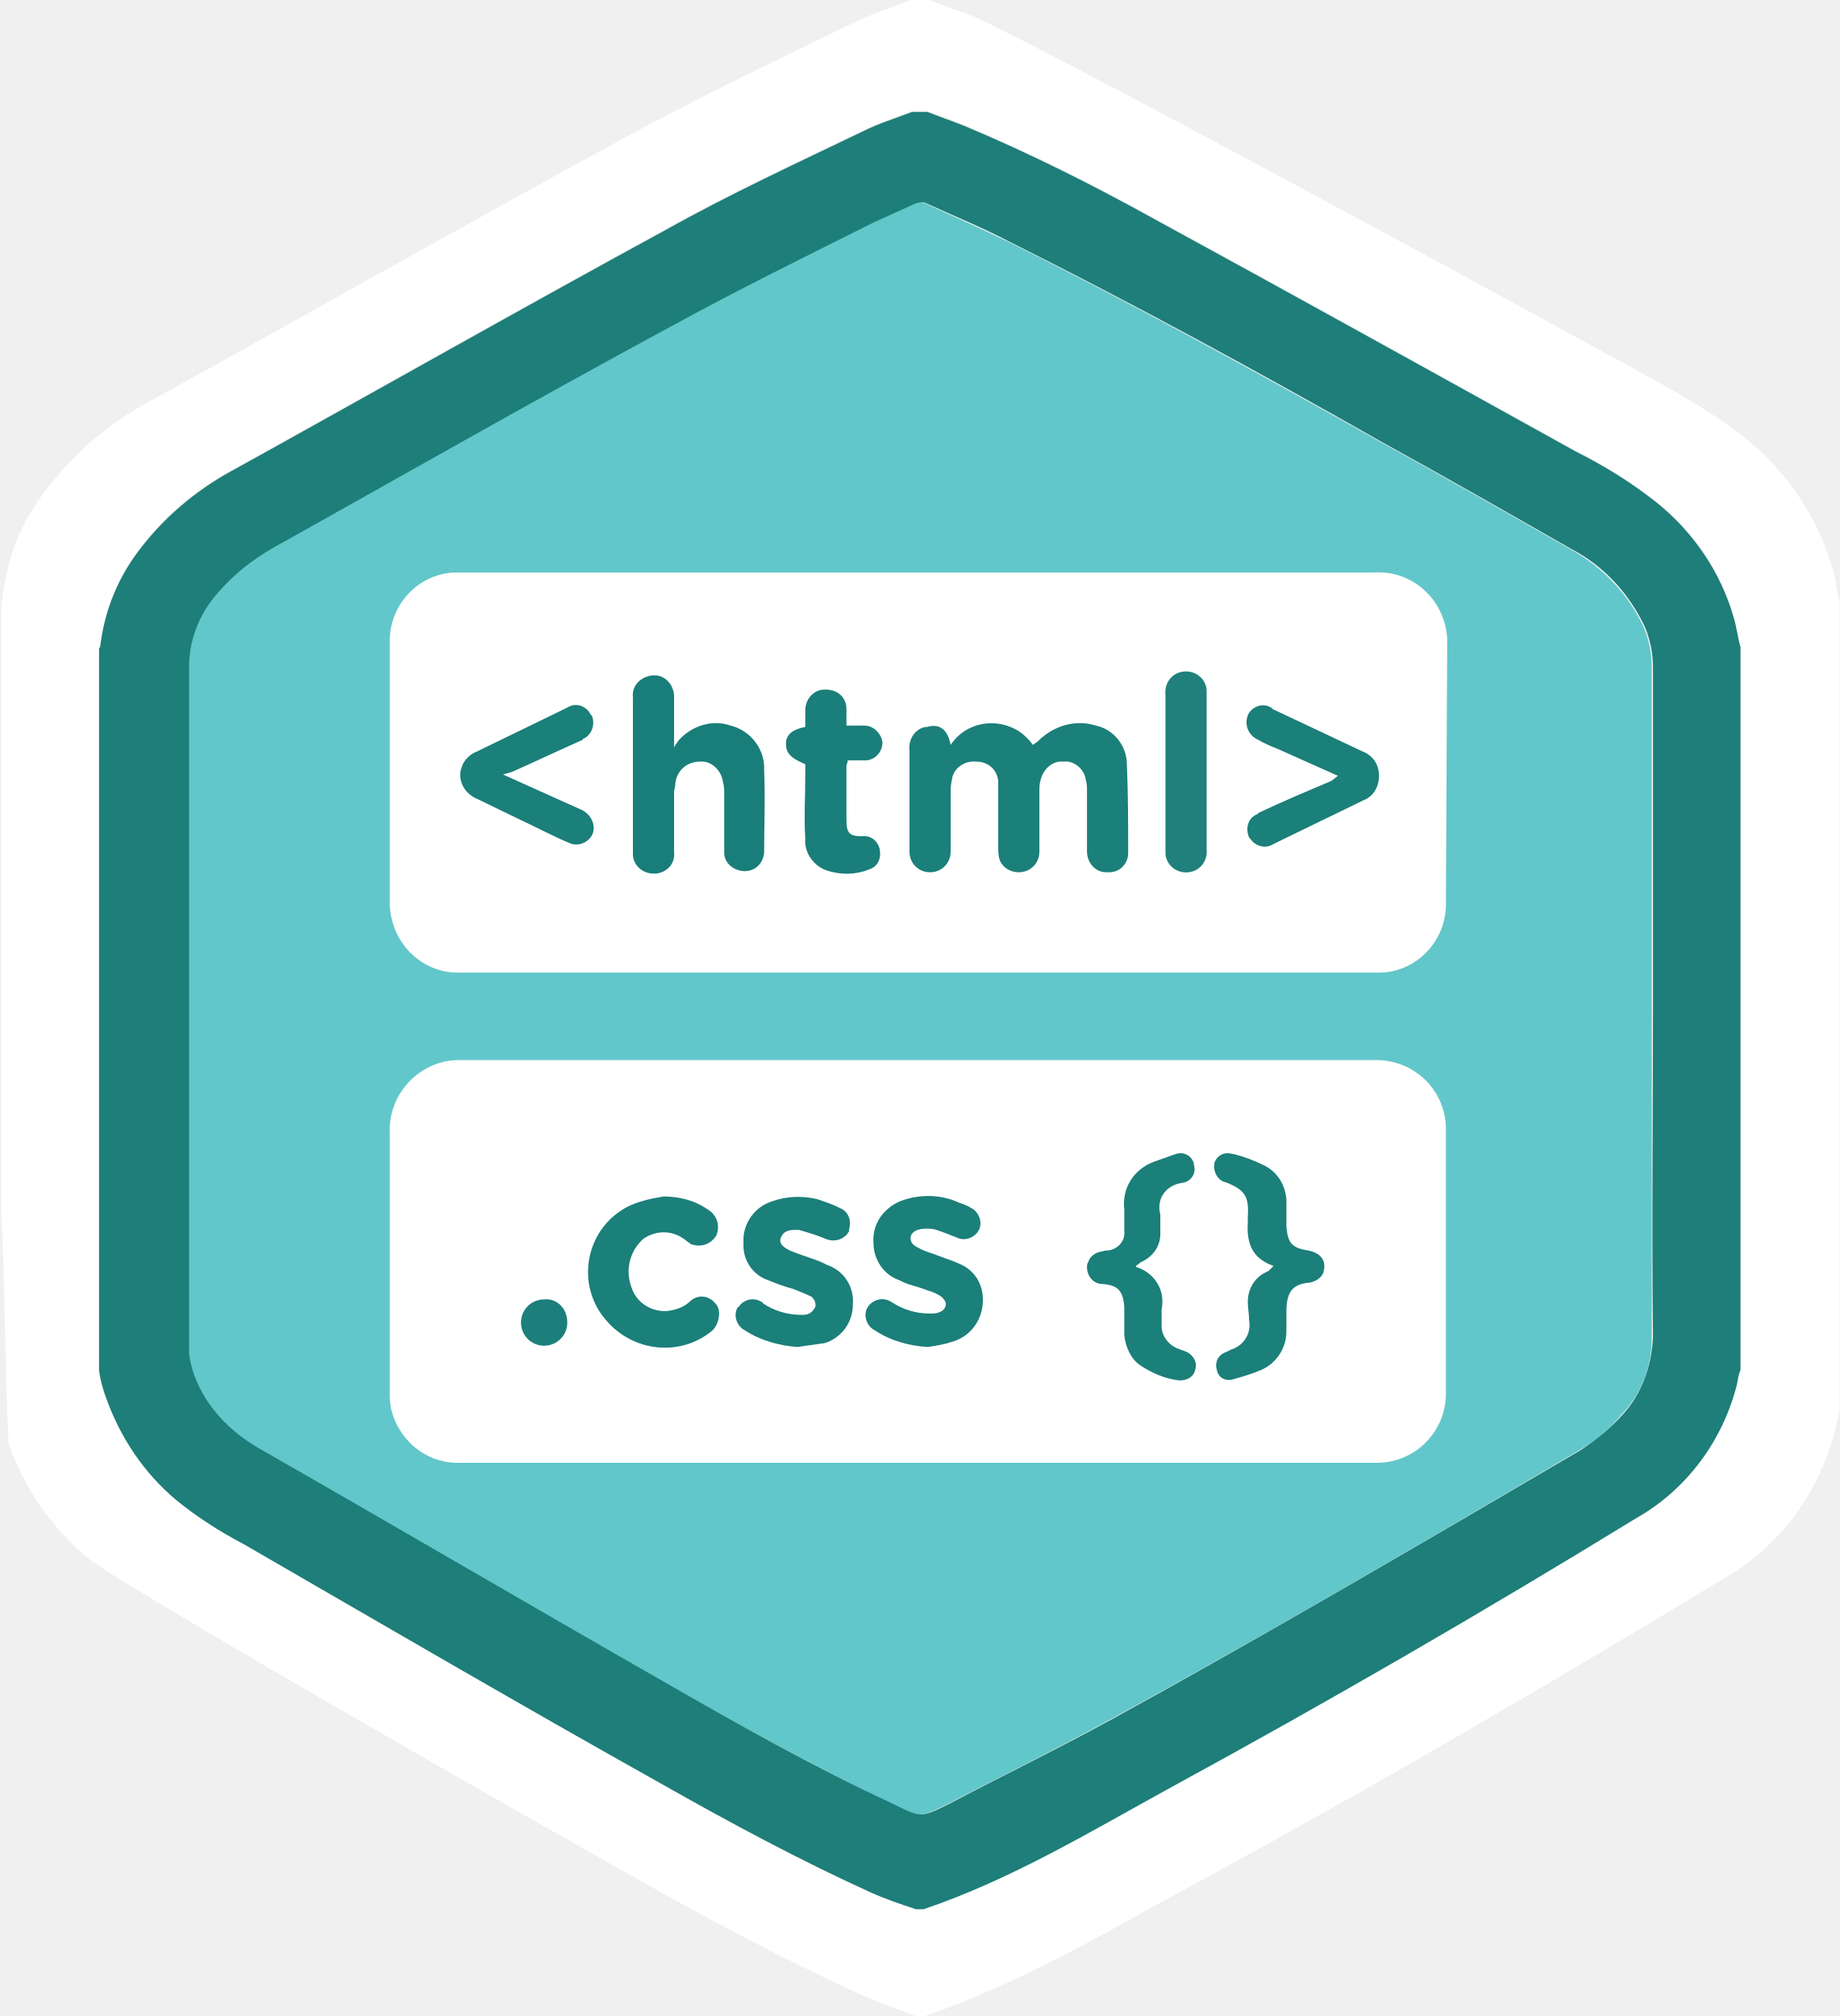
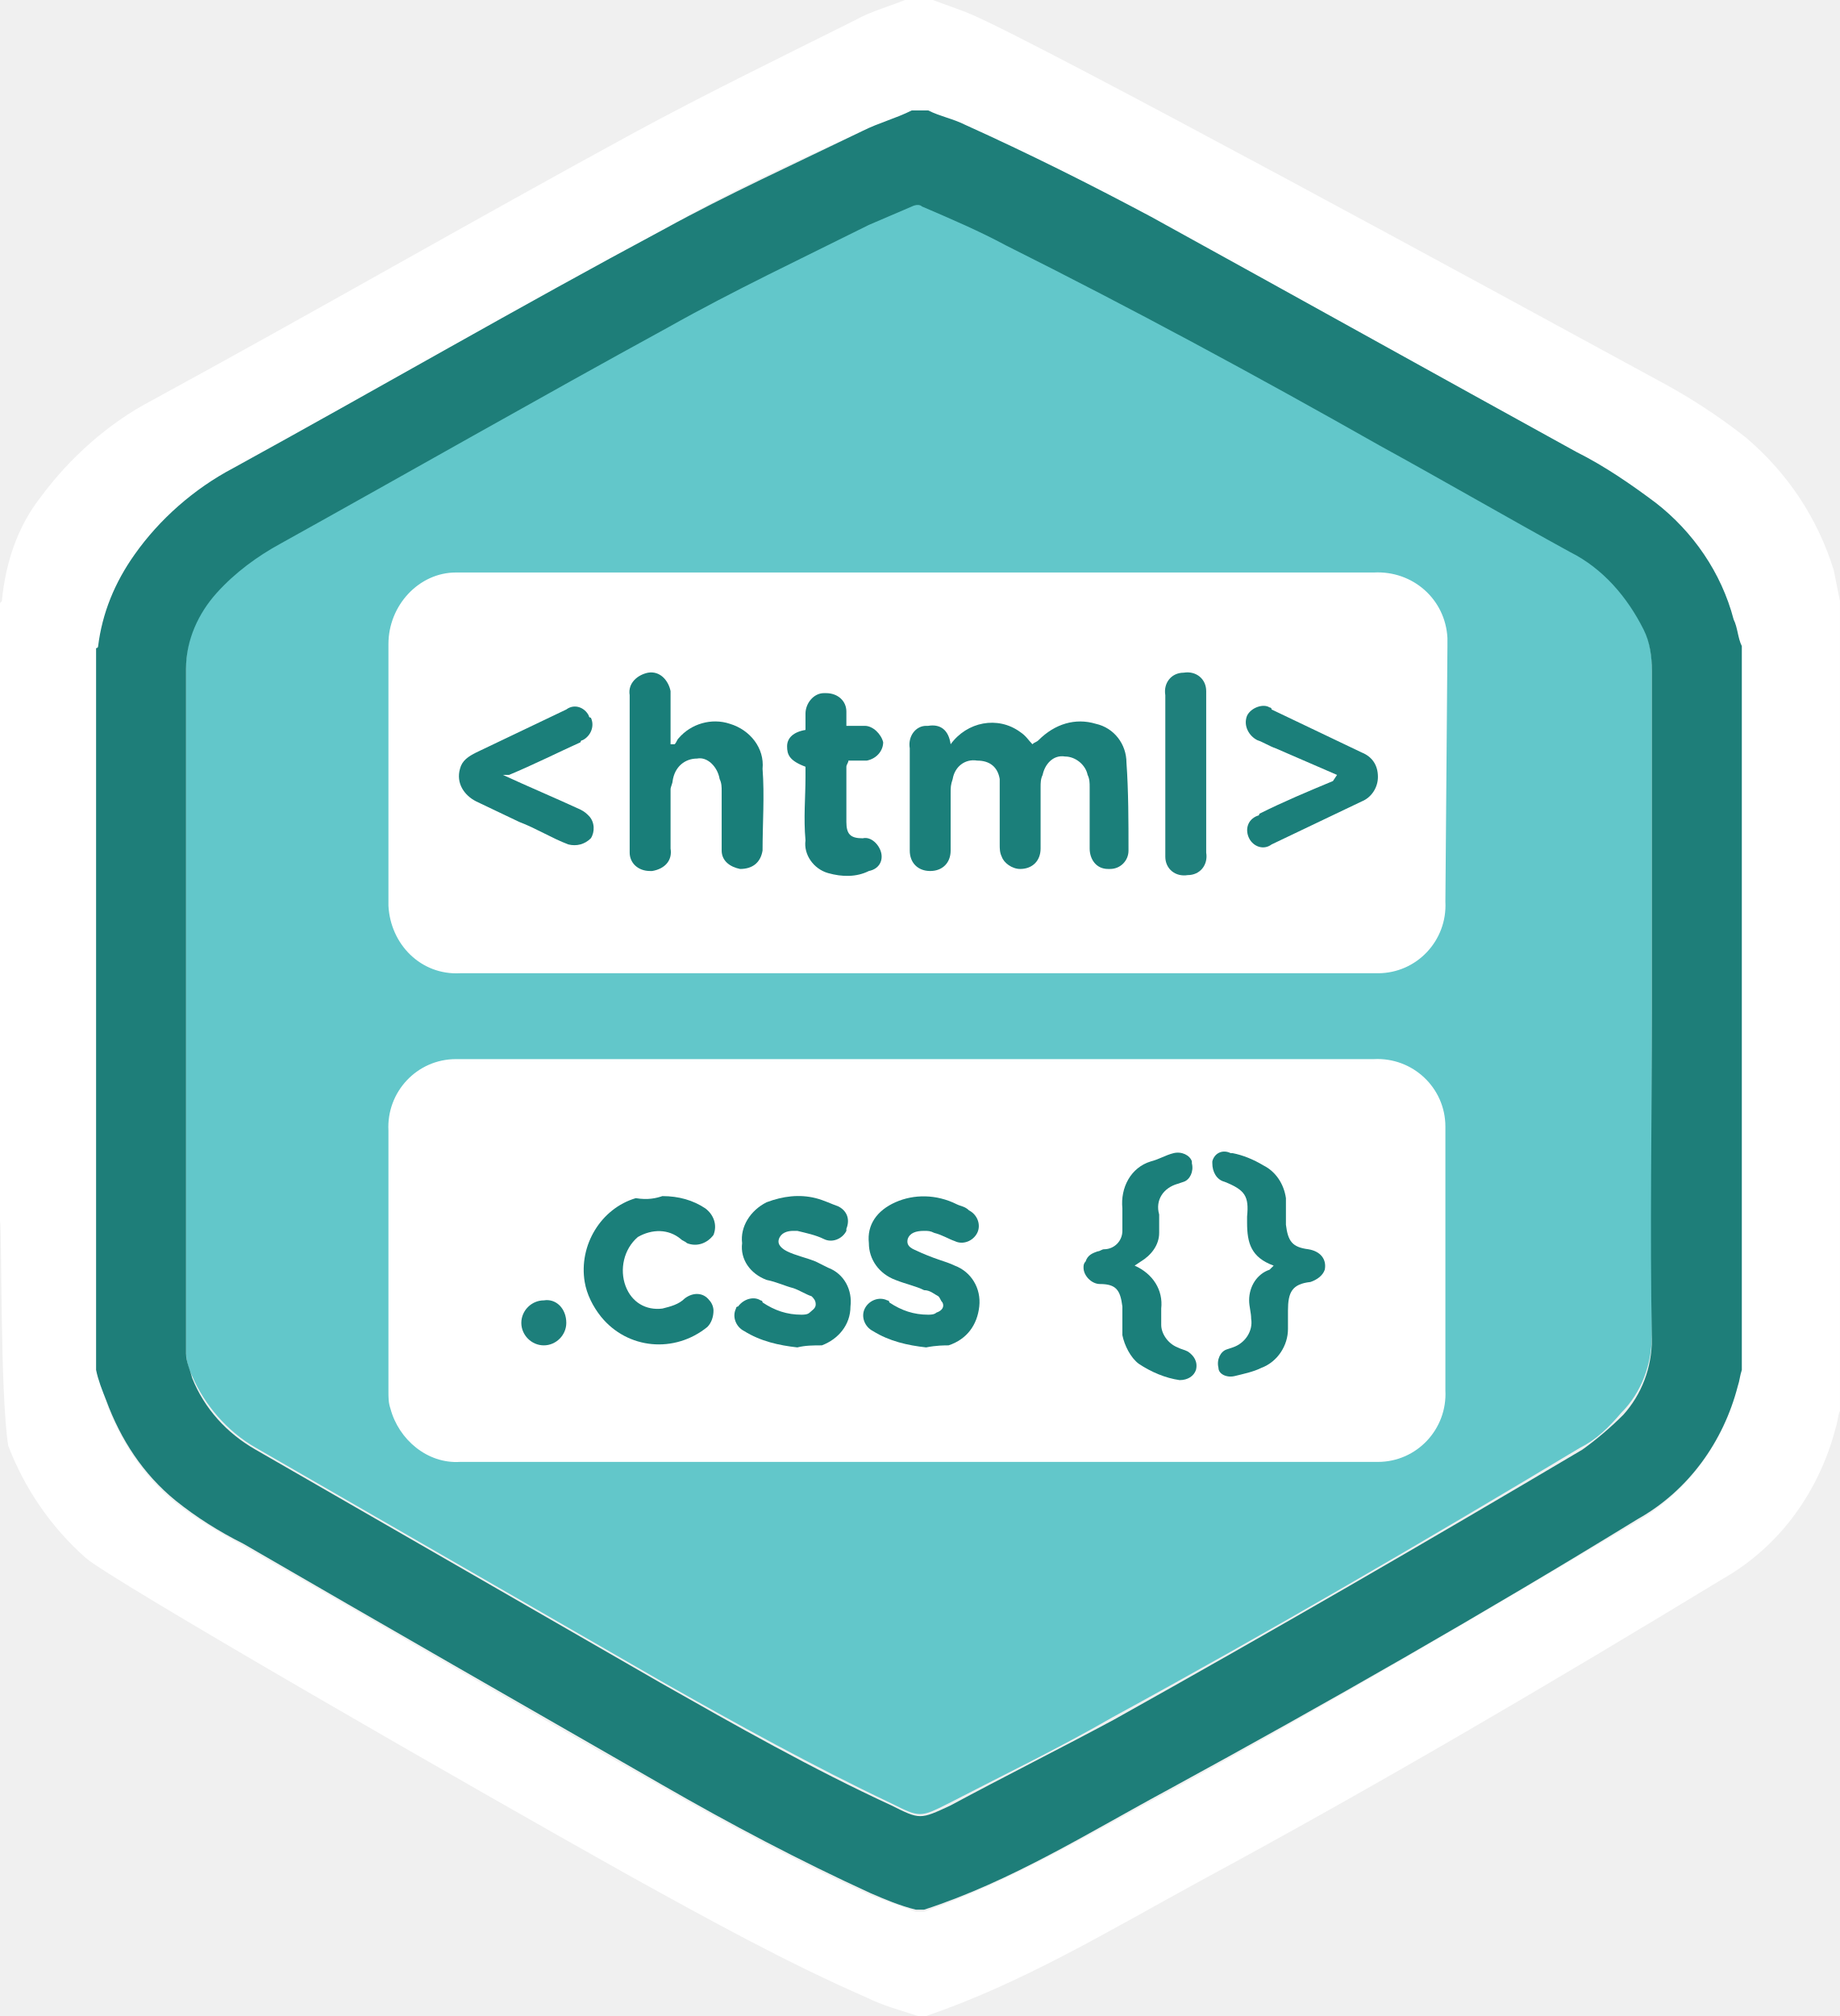
- <svg xmlns="http://www.w3.org/2000/svg" version="1.1" id="Слой_1" x="0px" y="0px" viewBox="0 0 143 156.7" style="enable-background:new 0 0 143 156.7;" xml:space="preserve">
+ <svg xmlns="http://www.w3.org/2000/svg" version="1.1" id="Слой_1" x="0px" y="0px" viewBox="0 0 90 98.6" style="enable-background:new 0 0 90 98.6;" xml:space="preserve">
  <style type="text/css">
	.st0{fill:#FFFFFF;}
	.st1{fill:#62C7CA;}
	.st2{fill:#1E7E79;}
	.st3{fill:#1B7F7A;}
	.st4{fill:#1D7F7B;}
	.st5{fill:#197E79;}
	.st6{fill:#1A7E7A;}
	.st7{fill:#1F807C;}
</style>
  <g>
-     <path class="st0" d="M142.5,44.3c-1.2-4.1-3.6-7.7-6.9-10.3c-2.2-1.7-4.5-3.1-6.9-4.4C116.4,22.8,81,3.6,75.5,1.2   c-1.1-0.4-2.2-0.8-3.3-1.2h-1.4c-1.4,0.6-2.9,1-4.3,1.7c-5.8,2.8-11.6,5.6-17.2,8.6c-12.5,6.8-25,13.9-37.5,20.8   c-3.4,1.8-6.4,4.4-8.6,7.5c-1.7,2.3-2.7,5-3,7.9c0,0.1,0,0.2-0.1,0.3v48c0.2,0.9,0.4,16.7,0.6,17.5c1.2,3.4,3.3,6.4,6,8.7   c1.7,1.6,30.1,17.9,42.4,24.8c6,3.4,12,6.6,18.2,9.4c1.3,0.6,2.6,1,3.9,1.5h0.7c7.6-2.6,14.4-6.7,21.4-10.5   c13.8-7.5,27.3-15.4,40.7-23.5c4.4-2.5,7.5-6.8,8.7-11.7c0.1-0.4,0.2-0.9,0.3-1.3V46.8C142.8,46,142.7,45.1,142.5,44.3z    M135.3,106.4c-0.1,0.4-0.1,0.8-0.3,1.2c-1.1,4.4-3.9,8.2-7.8,10.4c-12,7.2-24.1,14.3-36.3,21c-6.2,3.4-12.3,7-19.1,9.4h-0.6   c-1.2-0.4-2.3-0.8-3.5-1.3c-5.6-2.5-10.9-5.4-16.2-8.4c-10.9-6.2-21.8-12.5-32.6-18.8c-1.8-0.9-3.6-2.1-5.2-3.4   c-2.5-2.1-4.3-4.8-5.4-7.8c-0.2-0.8-0.4-1.5-0.6-2.3V50.3c0-0.1,0.1-0.2,0.1-0.2c0.3-2.5,1.2-4.9,2.7-7c2-2.8,4.6-5.1,7.7-6.7   c11.2-6.2,22.3-12.5,33.5-18.6c5-2.8,10.2-5.2,15.4-7.7c1.2-0.6,2.5-1,3.8-1.5h1.2c1,0.4,2,0.7,2.9,1.1c4.9,2.1,9.8,4.5,14.5,7.1   c11,6,22,12.1,33,18.2c2.2,1.1,4.2,2.4,6.2,3.9c3,2.3,5.1,5.5,6.1,9.1c0.2,0.7,0.3,1.5,0.5,2.3L135.3,106.4z" />
-     <rect x="27.8" y="41.2" class="st0" width="86.9" height="74.3" />
-     <path class="st1" d="M128.4,78.3V51.9c0-1.1-0.2-2.1-0.6-3.1c-1.2-2.6-3.2-4.7-5.7-6.1c-4.9-2.8-9.8-5.6-14.7-8.3   c-9.6-5.4-19.2-10.7-29-15.6c-2.1-1-4.3-2-6.5-3c-0.3-0.1-0.6-0.1-0.8,0c-1.1,0.5-2.3,0.9-3.3,1.5c-5.2,2.6-10.5,5.2-15.6,8   C42,30.8,32,36.5,22,42.1c-1.9,1-3.6,2.2-5,3.8c-1.5,1.6-2.4,3.7-2.4,5.9c0,17.7,0,35.5,0,53.2c0,0.7,0.1,1.3,0.4,1.9   c1,2.3,2.7,4.3,4.9,5.6c10.5,6,20.9,12.1,31.4,18.1c5.9,3.4,11.9,6.6,18,9.6c2.2,1.1,2.2,1.1,4.4,0c4.3-2.2,8.5-4.3,12.7-6.6   c12.3-6.7,24.4-13.8,36.4-20.9c1.2-0.7,2.3-1.6,3.2-2.7c1.6-1.6,2.4-3.8,2.4-6C128.4,95.4,128.4,86.8,128.4,78.3z M112.4,108.1   c0.1,3-2.2,5.5-5.2,5.6c-0.1,0-0.2,0-0.3,0H35.8c-2.6,0.1-4.8-1.7-5.4-4.2c-0.1-0.5-0.1-0.9-0.1-1.4c0-6.7,0-13.4,0-20.1   c-0.1-3,2.3-5.5,5.2-5.6c0.1,0,0.2,0,0.3,0h71c3-0.1,5.5,2.2,5.6,5.2c0,0.1,0,0.3,0,0.4L112.4,108.1z M112.4,70.1   c0.1,3-2.3,5.5-5.2,5.5c-0.1,0-0.2,0-0.3,0H35.8c-3,0.1-5.4-2.3-5.5-5.3c0-0.1,0-0.1,0-0.2V50c-0.1-3,2.3-5.5,5.2-5.5   c0.1,0,0.2,0,0.3,0h71c3-0.2,5.5,2.1,5.7,5.1c0,0.2,0,0.4,0,0.6L112.4,70.1z" />
-     <path class="st2" d="M134.8,48.1c-1-3.6-3.2-6.8-6.1-9.1c-1.9-1.5-4-2.8-6.2-3.9c-11-6.1-22-12.2-33-18.2c-4.7-2.6-9.5-5-14.5-7.1   c-1-0.4-1.9-0.7-2.9-1.1h-1.2c-1.3,0.5-2.6,0.9-3.8,1.5c-5.2,2.5-10.4,4.9-15.4,7.7c-11.2,6.1-22.3,12.4-33.5,18.6   c-3,1.6-5.7,3.9-7.7,6.7c-1.5,2.1-2.4,4.5-2.7,7c0,0.1-0.1,0.2-0.1,0.2v56.1c0.1,0.8,0.3,1.5,0.6,2.3c1.1,3,2.9,5.7,5.4,7.8   c1.6,1.3,3.3,2.4,5.2,3.4c10.9,6.3,21.7,12.6,32.6,18.7c5.3,3,10.7,5.9,16.2,8.4c1.1,0.5,2.3,0.9,3.5,1.3h0.6   c6.8-2.3,12.9-6,19.1-9.4c12.3-6.7,24.4-13.7,36.3-21c3.9-2.2,6.7-6,7.8-10.3c0.1-0.4,0.1-0.8,0.3-1.2V50.3   C135.1,49.6,135,48.8,134.8,48.1z M126.1,110c-0.9,1-2,1.9-3.2,2.7c-12.1,7.1-24.2,14.2-36.4,20.9c-4.2,2.3-8.5,4.4-12.7,6.6   c-2.2,1.1-2.2,1.1-4.4,0c-6.2-2.9-12.1-6.2-18-9.6c-10.5-6-20.9-12.1-31.4-18.1c-2.2-1.3-4-3.2-4.9-5.6c-0.2-0.6-0.4-1.3-0.4-1.9   c0-17.7,0-35.5,0-53.2c0-2.2,0.9-4.3,2.4-5.9c1.4-1.6,3.1-2.8,5-3.8c10-5.6,20-11.3,30.2-16.8c5.1-2.8,10.4-5.4,15.6-8   c1.1-0.5,2.2-1,3.3-1.5c0.3-0.1,0.6-0.1,0.8,0c2.2,1,4.4,1.9,6.5,3c9.8,4.9,19.5,10.2,29,15.6c4.9,2.7,9.8,5.5,14.7,8.3   c2.5,1.3,4.5,3.5,5.7,6.1c0.4,1,0.6,2,0.6,3.1v26.4c0,8.5-0.1,17.1,0,25.6C128.4,106.2,127.6,108.4,126.1,110z" />
-     <path class="st3" d="M62,104.7c-1.4-0.1-2.9-0.5-4.1-1.3c-0.6-0.3-0.9-1.1-0.6-1.7c0,0,0-0.1,0.1-0.1c0.4-0.6,1.2-0.8,1.8-0.4   c0,0,0.1,0,0.1,0.1c0.9,0.6,1.9,0.9,3,0.9c0.2,0,0.4,0,0.6-0.1c0.2-0.1,0.4-0.3,0.5-0.6c0-0.3-0.1-0.5-0.3-0.7   c-0.4-0.2-0.9-0.4-1.4-0.6c-0.7-0.2-1.3-0.4-2-0.7c-1.2-0.4-2-1.6-1.9-2.9c-0.1-1.3,0.7-2.6,1.9-3.1c1.2-0.5,2.5-0.6,3.8-0.3   c0.6,0.2,1.2,0.4,1.8,0.7c0.7,0.3,0.9,1,0.7,1.7c0,0,0,0,0,0.1c-0.3,0.6-1.1,0.9-1.8,0.6c-0.7-0.3-1.4-0.5-2.1-0.7   c-0.1,0-0.2,0-0.3,0c-0.5,0-0.9,0.1-1.1,0.6s0.3,0.8,0.7,1c0.7,0.3,1.4,0.5,2.2,0.8c0.3,0.1,0.6,0.3,0.9,0.4c1.2,0.5,1.9,1.7,1.8,3   c0,1.4-0.9,2.6-2.2,3C63.3,104.5,62.7,104.6,62,104.7z" />
-     <path class="st3" d="M72.1,104.7c-1.5-0.1-2.9-0.5-4.1-1.3c-0.6-0.3-0.9-1.1-0.6-1.7c0.3-0.6,1.1-0.9,1.7-0.6   c0.1,0,0.1,0.1,0.2,0.1c0.9,0.6,1.9,0.9,3,0.9c0.2,0,0.5,0,0.7-0.1c0.4-0.1,0.6-0.5,0.5-0.8c-0.1-0.2-0.2-0.3-0.3-0.4   c-0.3-0.2-0.7-0.4-1.1-0.5c-0.7-0.3-1.5-0.4-2.2-0.8c-1.2-0.4-2-1.6-2-2.9c-0.1-1.4,0.7-2.6,2-3.2c1.5-0.6,3.2-0.6,4.7,0.1   c0.3,0.1,0.6,0.2,0.9,0.4c0.6,0.3,0.9,1.1,0.6,1.7s-1.1,0.9-1.7,0.6l0,0c-0.5-0.2-1-0.4-1.6-0.6c-0.3-0.1-0.5-0.1-0.8-0.1   c-0.6,0-1.1,0.2-1.2,0.6c-0.1,0.6,0.4,0.8,0.8,1s1.1,0.4,1.6,0.6s0.9,0.3,1.3,0.5c1.3,0.5,2,1.7,1.9,3.1c-0.1,1.4-1,2.6-2.4,3   C73.4,104.5,72.8,104.6,72.1,104.7z" />
-     <path class="st3" d="M51.6,93c1.2,0,2.4,0.3,3.4,1c0.7,0.4,1,1.2,0.7,2c-0.4,0.7-1.2,1-2,0.7c-0.1-0.1-0.3-0.2-0.4-0.3   c-1-0.8-2.3-0.8-3.3-0.1c-1.1,1-1.4,2.5-0.9,3.8c0.4,1.2,1.6,1.9,2.8,1.8c0.7-0.1,1.3-0.3,1.8-0.8c0.6-0.5,1.4-0.4,1.9,0.2   c0.2,0.2,0.3,0.5,0.3,0.8c0,0.5-0.2,1-0.5,1.3c-2.5,2.1-6.2,1.7-8.3-0.8c-0.7-0.8-1.1-1.7-1.3-2.7c-0.5-2.9,1.2-5.7,4-6.5   C50.4,93.2,51,93.1,51.6,93z" />
-     <path class="st3" d="M88.3,98.4c0,0.1,0,0.1,0.1,0.1c1.4,0.5,2.2,1.8,1.9,3.3c0,0.4,0,0.9,0,1.3c0,0.7,0.5,1.4,1.2,1.7   c0.3,0.1,0.5,0.2,0.8,0.3c0.5,0.3,0.8,0.8,0.6,1.4c-0.1,0.5-0.6,0.8-1.2,0.8c-1.1-0.1-2.2-0.6-3.1-1.2c-0.7-0.5-1.1-1.4-1.2-2.3   c0-0.7,0-1.5,0-2.2c-0.1-1.3-0.5-1.7-1.7-1.8c-0.7,0-1.2-0.6-1.2-1.3c0-0.1,0-0.3,0.1-0.4c0.1-0.4,0.5-0.7,0.9-0.8   c0.2,0,0.3-0.1,0.5-0.1c0.8,0,1.5-0.7,1.4-1.5c0-0.6,0-1.2,0-1.7c-0.2-1.6,0.7-3.1,2.3-3.7c0.6-0.2,1.1-0.4,1.7-0.6   c0.6-0.2,1.2,0.1,1.4,0.7c0,0,0,0,0,0.1c0.2,0.6-0.1,1.2-0.7,1.4c0,0,0,0,0,0L91.6,92c-1.1,0.3-1.7,1.3-1.4,2.4c0,0.5,0,1,0,1.5   c0,1-0.6,1.8-1.5,2.2L88.3,98.4z" />
-     <path class="st3" d="M99,98.4c-1.7-0.6-2.1-1.8-2-3.4c0-0.1,0-0.3,0-0.4c0.1-1.6-0.2-2.1-1.7-2.7c-0.6-0.1-1-0.8-0.9-1.4   c0,0,0-0.1,0-0.1c0.2-0.6,0.8-0.9,1.4-0.7c0,0,0.1,0,0.1,0c0.8,0.2,1.6,0.5,2.4,0.9c1,0.5,1.6,1.5,1.7,2.6c0,0.7,0,1.4,0,2.1   c0.1,1.3,0.4,1.7,1.7,1.9c1,0.2,1.4,0.8,1.2,1.6c-0.1,0.5-0.6,0.8-1.1,0.9c-1.4,0.1-1.8,0.8-1.8,2.3c0,0.5,0,1,0,1.5   c0,1.3-0.8,2.5-2,3c-0.7,0.3-1.4,0.5-2.1,0.7c-0.6,0.2-1.2-0.1-1.3-0.7c0,0,0,0,0,0c-0.2-0.6,0.1-1.2,0.7-1.4c0,0,0,0,0,0l0.4-0.2   c1-0.3,1.6-1.3,1.4-2.3c0-0.5-0.1-0.9-0.1-1.4c0-1.1,0.6-2,1.6-2.4L99,98.4L99,98.4z" />
-     <path class="st4" d="M44.1,102.8c0,1-0.8,1.8-1.8,1.8c-1,0-1.8-0.8-1.8-1.8c0-1,0.8-1.8,1.8-1.8C43.3,100.9,44.1,101.7,44.1,102.8z   " />
-     <path class="st3" d="M73.9,57.9c1.2-1.8,3.6-2.2,5.4-1c0.4,0.3,0.7,0.6,1,1c0.1-0.1,0.3-0.2,0.4-0.3c1.2-1.2,2.9-1.7,4.5-1.2   c1.4,0.3,2.4,1.6,2.4,3c0.1,2.3,0.1,4.6,0.1,6.9c0,0.8-0.6,1.5-1.5,1.5c-0.1,0-0.2,0-0.2,0c-0.9,0-1.5-0.8-1.5-1.6c0,0,0,0,0,0   c0-1.6,0-3.1,0-4.7c0-0.3,0-0.6-0.1-0.9c-0.1-0.8-0.9-1.5-1.7-1.4c-0.9-0.1-1.6,0.6-1.8,1.4c-0.1,0.3-0.1,0.6-0.1,0.9   c0,1.6,0,3.1,0,4.7c0,0.9-0.7,1.6-1.6,1.6c-0.7,0-1.3-0.4-1.5-1c-0.1-0.3-0.1-0.7-0.1-1c0-1.4,0-2.9,0-4.3c0-0.3,0-0.5,0-0.8   c-0.1-0.9-0.8-1.5-1.7-1.5c-0.9-0.1-1.8,0.5-1.9,1.4c-0.1,0.4-0.1,0.7-0.1,1.1c0,1.5,0,3,0,4.5c0,0.9-0.7,1.6-1.6,1.6   s-1.6-0.7-1.6-1.6v-7.9c-0.1-0.9,0.5-1.7,1.3-1.8c0,0,0.1,0,0.1,0C73.1,56.2,73.7,56.8,73.9,57.9z" />
-     <path class="st5" d="M52.5,57.9c0.1-0.1,0.2-0.3,0.3-0.4c1-1.1,2.6-1.6,4-1.1c1.6,0.4,2.7,1.9,2.6,3.5c0.1,2.1,0,4.3,0,6.4   c-0.1,0.9-0.8,1.5-1.7,1.4c-0.8-0.1-1.4-0.7-1.4-1.4c0-1.5,0-3.1,0-4.6c0-0.3,0-0.6-0.1-0.9c-0.1-0.9-0.9-1.7-1.8-1.6   c-1,0-1.8,0.7-1.9,1.7c0,0.2-0.1,0.5-0.1,0.7c0,1.5,0,3,0,4.6c0.1,0.9-0.5,1.6-1.4,1.7c-0.1,0-0.1,0-0.2,0c-0.9,0-1.6-0.7-1.6-1.5   c0-0.1,0-0.2,0-0.2c0-4,0-8,0-12c-0.1-0.9,0.6-1.6,1.5-1.7s1.6,0.6,1.7,1.5c0,0.1,0,0.2,0,0.3c0,1.1,0,2.2,0,3.3v0.5L52.5,57.9z" />
-     <path class="st6" d="M65.8,56.4h1.4c0.7,0,1.3,0.6,1.4,1.3c0,0.7-0.5,1.3-1.2,1.4c-0.5,0-1,0-1.5,0c0,0.2-0.1,0.3-0.1,0.4   c0,1.4,0,2.8,0,4.3c0,1,0.3,1.2,1.2,1.2c0.7-0.1,1.3,0.4,1.4,1.1c0.1,0.7-0.2,1.3-0.9,1.5c-1,0.4-2.1,0.4-3.1,0.1   c-1.1-0.3-1.9-1.4-1.8-2.5c-0.1-1.7,0-3.3,0-5v-0.8c-1.2-0.5-1.5-0.9-1.5-1.6s0.5-1.1,1.5-1.3c0-0.4,0-0.9,0-1.3   c0-0.8,0.6-1.6,1.5-1.6c0,0,0.1,0,0.1,0c0.9,0,1.6,0.6,1.6,1.5c0,0,0,0.1,0,0.1C65.8,55.5,65.8,55.9,65.8,56.4z" />
-     <path class="st3" d="M39.1,60.2c2,0.9,4,1.8,6,2.7c0.3,0.1,0.5,0.3,0.7,0.5c0.4,0.5,0.5,1.2,0.1,1.7c-0.4,0.5-1.1,0.7-1.7,0.4   c-1.2-0.5-2.5-1.2-3.8-1.8l-3.3-1.6c-1-0.4-1.6-1.5-1.2-2.5c0.2-0.6,0.7-1,1.2-1.2l7-3.4c0.6-0.4,1.4-0.2,1.8,0.5   c0,0,0,0.1,0.1,0.1c0.3,0.7,0,1.5-0.6,1.8c0,0-0.1,0-0.1,0.1c-1.8,0.8-3.7,1.7-5.5,2.5L39.1,60.2z" />
-     <path class="st3" d="M104,60.3l-4.7-2.1c-0.5-0.2-1-0.4-1.5-0.7c-0.7-0.3-1.1-1.1-0.8-1.9c0,0,0,0,0,0c0.3-0.7,1.2-1,1.8-0.6   c0,0,0.1,0,0.1,0.1l7,3.3c0.8,0.3,1.3,1,1.3,1.9c0,0.8-0.4,1.6-1.2,1.9l-7,3.4c-0.6,0.4-1.4,0.2-1.8-0.4c0,0-0.1-0.1-0.1-0.1   c-0.3-0.7-0.1-1.5,0.6-1.8c0,0,0.1,0,0.1-0.1c1.9-0.9,3.8-1.7,5.7-2.5L104,60.3z" />
-     <path class="st7" d="M90.6,60v-6c-0.1-0.9,0.5-1.7,1.4-1.8c0.9-0.1,1.7,0.5,1.8,1.4c0,0.1,0,0.2,0,0.4v12c0.1,0.9-0.5,1.7-1.4,1.8   c-0.9,0.1-1.7-0.5-1.8-1.4c0-0.1,0-0.2,0-0.4V60z" />
+     <path class="st0" d="M89.7,27.9c-0.8-2.6-2.3-4.8-4.3-6.5c-1.4-1.1-2.8-2-4.3-2.8C73.2,14.3,51,2.2,47.5,0.7   c-0.7-0.3-1.4-0.5-2.1-0.8h-0.9c-0.9,0.4-1.8,0.6-2.7,1.1C38.2,2.8,34.5,4.6,31,6.5c-7.9,4.3-15.7,8.8-23.6,13.1   c-2.1,1.1-4,2.8-5.4,4.7c-1.1,1.4-1.7,3.1-1.9,5c0,0.1,0,0.1-0.1,0.2v30.2c0.1,0.6,0,8.4,0.4,11c0.8,2.1,2.1,4,3.8,5.5   c1.1,1,19,11.3,26.7,15.6c3.8,2.1,7.6,4.2,11.5,5.9c0.8,0.4,1.6,0.6,2.5,0.9h0.4C50,97,54.3,94.4,58.7,92   c8.7-4.7,17.2-9.7,25.6-14.8c2.8-1.6,4.7-4.3,5.5-7.4c0.1-0.3,0.1-0.6,0.2-0.8V29.4C89.9,28.9,89.8,28.4,89.7,27.9z M85.2,67   c-0.1,0.3-0.1,0.5-0.2,0.8c-0.7,2.8-2.5,5.2-4.9,6.6c-7.6,4.5-15.2,9-22.9,13.2c-3.9,2.1-7.7,4.4-12,5.9h-0.4   c-0.8-0.3-1.4-0.5-2.2-0.8c-3.5-1.6-6.9-3.4-10.2-5.3c-6.9-3.9-13.7-7.9-20.5-11.8c-1.1-0.6-2.3-1.3-3.3-2.1   c-1.6-1.3-2.7-3-3.4-4.9C5,67.9,4.9,67.5,4.8,67V31.6c0-0.1,0.1-0.1,0.1-0.1c0.2-1.6,0.8-3.1,1.7-4.4c1.3-1.8,2.9-3.2,4.8-4.2   c7.1-3.9,14-7.9,21.1-11.7c3.1-1.8,6.4-3.3,9.7-4.8c0.8-0.4,1.6-0.6,2.4-0.9h0.8c0.6,0.3,1.3,0.4,1.8,0.7c3.1,1.3,6.2,2.8,9.1,4.5   c6.9,3.8,13.9,7.6,20.8,11.5c1.4,0.7,2.6,1.5,3.9,2.5c1.9,1.4,3.2,3.5,3.8,5.7c0.1,0.4,0.2,0.9,0.3,1.4V67z" />
+     <rect x="17.4" y="25.9" class="st0" width="54.7" height="46.8" />
+     <path class="st1" d="M80.8,49.3V32.7c0-0.7-0.1-1.3-0.4-2c-0.8-1.6-2-3-3.6-3.8c-3.1-1.8-6.2-3.5-9.3-5.2c-6-3.4-12.1-6.7-18.3-9.8   c-1.3-0.6-2.7-1.3-4.1-1.9c-0.2-0.1-0.4-0.1-0.5,0c-0.7,0.3-1.4,0.6-2.1,0.9c-3.3,1.6-6.6,3.3-9.8,5c-6.4,3.5-12.7,7.1-19,10.6   c-1.2,0.6-2.3,1.4-3.1,2.4c-0.9,1-1.5,2.3-1.5,3.7c0,11.1,0,22.4,0,33.5c0,0.4,0.1,0.8,0.3,1.2c0.6,1.4,1.7,2.7,3.1,3.5   c6.6,3.8,13.2,7.6,19.8,11.4c3.7,2.1,7.5,4.2,11.3,6c1.4,0.7,1.4,0.7,2.8,0c2.7-1.4,5.4-2.7,8-4.2c7.7-4.2,15.4-8.7,22.9-13.2   c0.8-0.4,1.4-1,2-1.7c1-1,1.5-2.4,1.5-3.8C80.8,60,80.8,54.6,80.8,49.3z M70.7,68c0.1,1.9-1.4,3.5-3.3,3.5c-0.1,0-0.1,0-0.2,0H22.5   c-1.6,0.1-3-1.1-3.4-2.6C19,68.6,19,68.4,19,68c0-4.2,0-8.4,0-12.7c-0.1-1.9,1.4-3.5,3.3-3.5c0.1,0,0.1,0,0.2,0h44.7   c1.9-0.1,3.5,1.4,3.5,3.3c0,0.1,0,0.2,0,0.3V68z M70.7,44.1c0.1,1.9-1.4,3.5-3.3,3.5c-0.1,0-0.1,0-0.2,0H22.5   c-1.9,0.1-3.4-1.4-3.5-3.3c0-0.1,0-0.1,0-0.1V31.5C19,29.6,20.5,28,22.3,28c0.1,0,0.1,0,0.2,0h44.7c1.9-0.1,3.5,1.3,3.6,3.2   c0,0.1,0,0.3,0,0.4L70.7,44.1z" />
+     <path class="st2" d="M84.8,30.3c-0.6-2.3-2-4.3-3.8-5.7c-1.2-0.9-2.5-1.8-3.9-2.5c-6.9-3.8-13.9-7.7-20.8-11.5   c-3-1.6-6-3.1-9.1-4.5c-0.6-0.3-1.2-0.4-1.8-0.7h-0.8C43.8,5.8,43,6,42.2,6.4c-3.3,1.6-6.6,3.1-9.7,4.8c-7.1,3.8-14,7.8-21.1,11.7   c-1.9,1-3.6,2.5-4.8,4.2C5.6,28.5,5,30,4.8,31.6c0,0.1-0.1,0.1-0.1,0.1V67C4.8,67.5,5,68,5.2,68.5c0.7,1.9,1.8,3.6,3.4,4.9   c1,0.8,2.1,1.5,3.3,2.1c6.9,4,13.7,7.9,20.5,11.8c3.3,1.9,6.7,3.7,10.2,5.3c0.7,0.3,1.4,0.6,2.2,0.8h0.4c4.3-1.4,8.1-3.8,12-5.9   c7.7-4.2,15.4-8.6,22.9-13.2c2.5-1.4,4.2-3.8,4.9-6.5c0.1-0.3,0.1-0.5,0.2-0.8V31.6C85,31.2,85,30.7,84.8,30.3z M79.4,69.2   c-0.6,0.6-1.3,1.2-2,1.7c-7.6,4.5-15.2,8.9-22.9,13.2c-2.6,1.4-5.4,2.8-8,4.2C45,89,45,89,43.6,88.3c-3.9-1.8-7.6-3.9-11.3-6   c-6.6-3.8-13.2-7.6-19.8-11.4c-1.4-0.8-2.5-2-3.1-3.5c-0.1-0.4-0.3-0.8-0.3-1.2c0-11.1,0-22.4,0-33.5c0-1.4,0.6-2.7,1.5-3.7   c0.9-1,2-1.8,3.1-2.4c6.3-3.5,12.6-7.1,19-10.6c3.2-1.8,6.6-3.4,9.8-5c0.7-0.3,1.4-0.6,2.1-0.9c0.2-0.1,0.4-0.1,0.5,0   c1.4,0.6,2.8,1.2,4.1,1.9c6.2,3.1,12.3,6.4,18.3,9.8c3.1,1.7,6.2,3.5,9.3,5.2c1.6,0.8,2.8,2.2,3.6,3.8c0.3,0.6,0.4,1.3,0.4,2v16.6   c0,5.4-0.1,10.8,0,16.1C80.8,66.9,80.3,68.2,79.4,69.2z" />
+     <path class="st3" d="M39,65.9c-0.9-0.1-1.8-0.3-2.6-0.8C36,64.9,35.8,64.4,36,64c0,0,0-0.1,0.1-0.1c0.3-0.4,0.8-0.5,1.1-0.3   c0,0,0.1,0,0.1,0.1c0.6,0.4,1.2,0.6,1.9,0.6c0.1,0,0.3,0,0.4-0.1c0.1-0.1,0.3-0.2,0.3-0.4c0-0.2-0.1-0.3-0.2-0.4   c-0.3-0.1-0.6-0.3-0.9-0.4c-0.4-0.1-0.8-0.3-1.3-0.4c-0.8-0.3-1.3-1-1.2-1.8c-0.1-0.8,0.4-1.6,1.2-2c0.8-0.3,1.6-0.4,2.4-0.2   c0.4,0.1,0.8,0.3,1.1,0.4c0.4,0.2,0.6,0.6,0.4,1.1c0,0,0,0,0,0.1c-0.2,0.4-0.7,0.6-1.1,0.4c-0.4-0.2-0.9-0.3-1.3-0.4   c-0.1,0-0.1,0-0.2,0c-0.3,0-0.6,0.1-0.7,0.4c-0.1,0.3,0.2,0.5,0.4,0.6c0.4,0.2,0.9,0.3,1.4,0.5c0.2,0.1,0.4,0.2,0.6,0.3   c0.8,0.3,1.2,1.1,1.1,1.9c0,0.9-0.6,1.6-1.4,1.9C39.8,65.8,39.4,65.8,39,65.9z" />
+     <path class="st3" d="M45.3,65.9c-0.9-0.1-1.8-0.3-2.6-0.8c-0.4-0.2-0.6-0.7-0.4-1.1c0.2-0.4,0.7-0.6,1.1-0.4c0.1,0,0.1,0.1,0.1,0.1   c0.6,0.4,1.2,0.6,1.9,0.6c0.1,0,0.3,0,0.4-0.1c0.3-0.1,0.4-0.3,0.3-0.5c-0.1-0.1-0.1-0.2-0.2-0.3c-0.2-0.1-0.4-0.3-0.7-0.3   c-0.4-0.2-0.9-0.3-1.4-0.5c-0.8-0.3-1.3-1-1.3-1.8c-0.1-0.9,0.4-1.6,1.3-2c0.9-0.4,2-0.4,3,0.1c0.2,0.1,0.4,0.1,0.6,0.3   c0.4,0.2,0.6,0.7,0.4,1.1c-0.2,0.4-0.7,0.6-1.1,0.4l0,0c-0.3-0.1-0.6-0.3-1-0.4c-0.2-0.1-0.3-0.1-0.5-0.1c-0.4,0-0.7,0.1-0.8,0.4   c-0.1,0.4,0.3,0.5,0.5,0.6s0.7,0.3,1,0.4c0.3,0.1,0.6,0.2,0.8,0.3c0.8,0.3,1.3,1.1,1.2,2c-0.1,0.9-0.6,1.6-1.5,1.9   C46.2,65.8,45.8,65.8,45.3,65.9z" />
+     <path class="st3" d="M32.4,58.5c0.8,0,1.5,0.2,2.1,0.6c0.4,0.3,0.6,0.8,0.4,1.3c-0.3,0.4-0.8,0.6-1.3,0.4c-0.1-0.1-0.2-0.1-0.3-0.2   c-0.6-0.5-1.4-0.5-2.1-0.1c-0.7,0.6-0.9,1.6-0.6,2.4c0.3,0.8,1,1.2,1.8,1.1c0.4-0.1,0.8-0.2,1.1-0.5c0.4-0.3,0.9-0.3,1.2,0.1   c0.1,0.1,0.2,0.3,0.2,0.5c0,0.3-0.1,0.6-0.3,0.8c-1.6,1.3-3.9,1.1-5.2-0.5c-0.4-0.5-0.7-1.1-0.8-1.7c-0.3-1.8,0.8-3.6,2.5-4.1   C31.7,58.7,32.1,58.6,32.4,58.5z" />
+     <path class="st3" d="M55.5,61.9C55.5,62,55.5,62,55.5,61.9c0.9,0.4,1.4,1.2,1.3,2.1c0,0.3,0,0.6,0,0.8c0,0.4,0.3,0.9,0.8,1.1   c0.2,0.1,0.3,0.1,0.5,0.2c0.3,0.2,0.5,0.5,0.4,0.9c-0.1,0.3-0.4,0.5-0.8,0.5c-0.7-0.1-1.4-0.4-2-0.8c-0.4-0.3-0.7-0.9-0.8-1.4   c0-0.4,0-0.9,0-1.4c-0.1-0.8-0.3-1.1-1.1-1.1c-0.4,0-0.8-0.4-0.8-0.8c0-0.1,0-0.2,0.1-0.3c0.1-0.3,0.3-0.4,0.6-0.5   c0.1,0,0.2-0.1,0.3-0.1c0.5,0,0.9-0.4,0.9-0.9c0-0.4,0-0.8,0-1.1c-0.1-1,0.4-2,1.4-2.3c0.4-0.1,0.7-0.3,1.1-0.4   c0.4-0.1,0.8,0.1,0.9,0.4c0,0,0,0,0,0.1c0.1,0.4-0.1,0.8-0.4,0.9l0,0l-0.3,0.1c-0.7,0.2-1.1,0.8-0.9,1.5c0,0.3,0,0.6,0,0.9   c0,0.6-0.4,1.1-0.9,1.4L55.5,61.9z" />
+     <path class="st3" d="M62.3,61.9c-1.1-0.4-1.3-1.1-1.3-2.1c0-0.1,0-0.2,0-0.3c0.1-1-0.1-1.3-1.1-1.7c-0.4-0.1-0.6-0.5-0.6-0.9v-0.1   c0.1-0.4,0.5-0.6,0.9-0.4h0.1c0.5,0.1,1,0.3,1.5,0.6c0.6,0.3,1,0.9,1.1,1.6c0,0.4,0,0.9,0,1.3c0.1,0.8,0.3,1.1,1.1,1.2   c0.6,0.1,0.9,0.5,0.8,1c-0.1,0.3-0.4,0.5-0.7,0.6c-0.9,0.1-1.1,0.5-1.1,1.4c0,0.3,0,0.6,0,0.9c0,0.8-0.5,1.6-1.3,1.9   c-0.4,0.2-0.9,0.3-1.3,0.4c-0.4,0.1-0.8-0.1-0.8-0.4l0,0c-0.1-0.4,0.1-0.8,0.4-0.9l0,0l0.3-0.1c0.6-0.2,1-0.8,0.9-1.4   c0-0.3-0.1-0.6-0.1-0.9c0-0.7,0.4-1.3,1-1.5L62.3,61.9L62.3,61.9z" />
+     <path class="st4" d="M27.7,64.7c0,0.6-0.5,1.1-1.1,1.1c-0.6,0-1.1-0.5-1.1-1.1c0-0.6,0.5-1.1,1.1-1.1C27.2,63.5,27.7,64,27.7,64.7z   " />
+     <path class="st3" d="M46.5,36.4c0.8-1.1,2.3-1.4,3.4-0.6c0.3,0.2,0.4,0.4,0.6,0.6c0.1-0.1,0.2-0.1,0.3-0.2c0.8-0.8,1.8-1.1,2.8-0.8   c0.9,0.2,1.5,1,1.5,1.9c0.1,1.4,0.1,2.9,0.1,4.3c0,0.5-0.4,0.9-0.9,0.9c-0.1,0-0.1,0-0.1,0c-0.6,0-0.9-0.5-0.9-1l0,0c0-1,0-2,0-3   c0-0.2,0-0.4-0.1-0.6c-0.1-0.5-0.6-0.9-1.1-0.9c-0.6-0.1-1,0.4-1.1,0.9c-0.1,0.2-0.1,0.4-0.1,0.6c0,1,0,2,0,3c0,0.6-0.4,1-1,1   c-0.4,0-0.8-0.3-0.9-0.6c-0.1-0.2-0.1-0.4-0.1-0.6c0-0.9,0-1.8,0-2.7c0-0.2,0-0.3,0-0.5c-0.1-0.6-0.5-0.9-1.1-0.9   c-0.6-0.1-1.1,0.3-1.2,0.9c-0.1,0.3-0.1,0.4-0.1,0.7c0,0.9,0,1.9,0,2.8c0,0.6-0.4,1-1,1s-1-0.4-1-1v-5c-0.1-0.6,0.3-1.1,0.8-1.1   h0.1C46,35.4,46.4,35.7,46.5,36.4z" />
+     <path class="st5" d="M33,36.4c0.1-0.1,0.1-0.2,0.2-0.3c0.6-0.7,1.6-1,2.5-0.7c1,0.3,1.7,1.2,1.6,2.2c0.1,1.3,0,2.7,0,4   c-0.1,0.6-0.5,0.9-1.1,0.9c-0.5-0.1-0.9-0.4-0.9-0.9c0-0.9,0-2,0-2.9c0-0.2,0-0.4-0.1-0.6c-0.1-0.6-0.6-1.1-1.1-1   c-0.6,0-1.1,0.4-1.2,1.1c0,0.1-0.1,0.3-0.1,0.4c0,0.9,0,1.9,0,2.9c0.1,0.6-0.3,1-0.9,1.1c-0.1,0-0.1,0-0.1,0c-0.6,0-1-0.4-1-0.9   c0-0.1,0-0.1,0-0.1c0-2.5,0-5,0-7.6c-0.1-0.6,0.4-1,0.9-1.1c0.6-0.1,1,0.4,1.1,0.9c0,0.1,0,0.1,0,0.2c0,0.7,0,1.4,0,2.1v0.3   L33,36.4z" />
+     <path class="st6" d="M41.4,35.5h0.9c0.4,0,0.8,0.4,0.9,0.8c0,0.4-0.3,0.8-0.8,0.9c-0.3,0-0.6,0-0.9,0c0,0.1-0.1,0.2-0.1,0.3   c0,0.9,0,1.8,0,2.7c0,0.6,0.2,0.8,0.8,0.8c0.4-0.1,0.8,0.3,0.9,0.7c0.1,0.4-0.1,0.8-0.6,0.9c-0.6,0.3-1.3,0.3-2,0.1   c-0.7-0.2-1.2-0.9-1.1-1.6c-0.1-1.1,0-2.1,0-3.1v-0.5c-0.8-0.3-0.9-0.6-0.9-1c0-0.4,0.3-0.7,0.9-0.8c0-0.3,0-0.6,0-0.8   c0-0.5,0.4-1,0.9-1h0.1c0.6,0,1,0.4,1,0.9v0.1C41.4,34.9,41.4,35.2,41.4,35.5z" />
+     <path class="st3" d="M24.6,37.9c1.3,0.6,2.5,1.1,3.8,1.7c0.2,0.1,0.3,0.2,0.4,0.3c0.3,0.3,0.3,0.8,0.1,1.1   c-0.3,0.3-0.7,0.4-1.1,0.3c-0.8-0.3-1.6-0.8-2.4-1.1l-2.1-1c-0.6-0.3-1-0.9-0.8-1.6c0.1-0.4,0.4-0.6,0.8-0.8l4.4-2.1   c0.4-0.3,0.9-0.1,1.1,0.3c0,0,0,0.1,0.1,0.1c0.2,0.4,0,0.9-0.4,1.1c0,0-0.1,0-0.1,0.1c-1.1,0.5-2.3,1.1-3.5,1.6L24.6,37.9z" />
+     <path class="st3" d="M65.4,37.9l-3-1.3c-0.3-0.1-0.6-0.3-0.9-0.4C61.1,36,60.8,35.5,61,35l0,0c0.2-0.4,0.8-0.6,1.1-0.4   c0,0,0.1,0,0.1,0.1l4.4,2.1c0.5,0.2,0.8,0.6,0.8,1.2c0,0.5-0.3,1-0.8,1.2l-4.4,2.1c-0.4,0.3-0.9,0.1-1.1-0.3L61.1,41   c-0.2-0.4-0.1-0.9,0.4-1.1c0,0,0.1,0,0.1-0.1c1.2-0.6,2.4-1.1,3.6-1.6L65.4,37.9z" />
+     <path class="st7" d="M57,37.8V34c-0.1-0.6,0.3-1.1,0.9-1.1c0.6-0.1,1.1,0.3,1.1,0.9c0,0.1,0,0.1,0,0.3v7.6c0.1,0.6-0.3,1.1-0.9,1.1   c-0.6,0.1-1.1-0.3-1.1-0.9c0-0.1,0-0.1,0-0.3V37.8z" />
  </g>
</svg>
